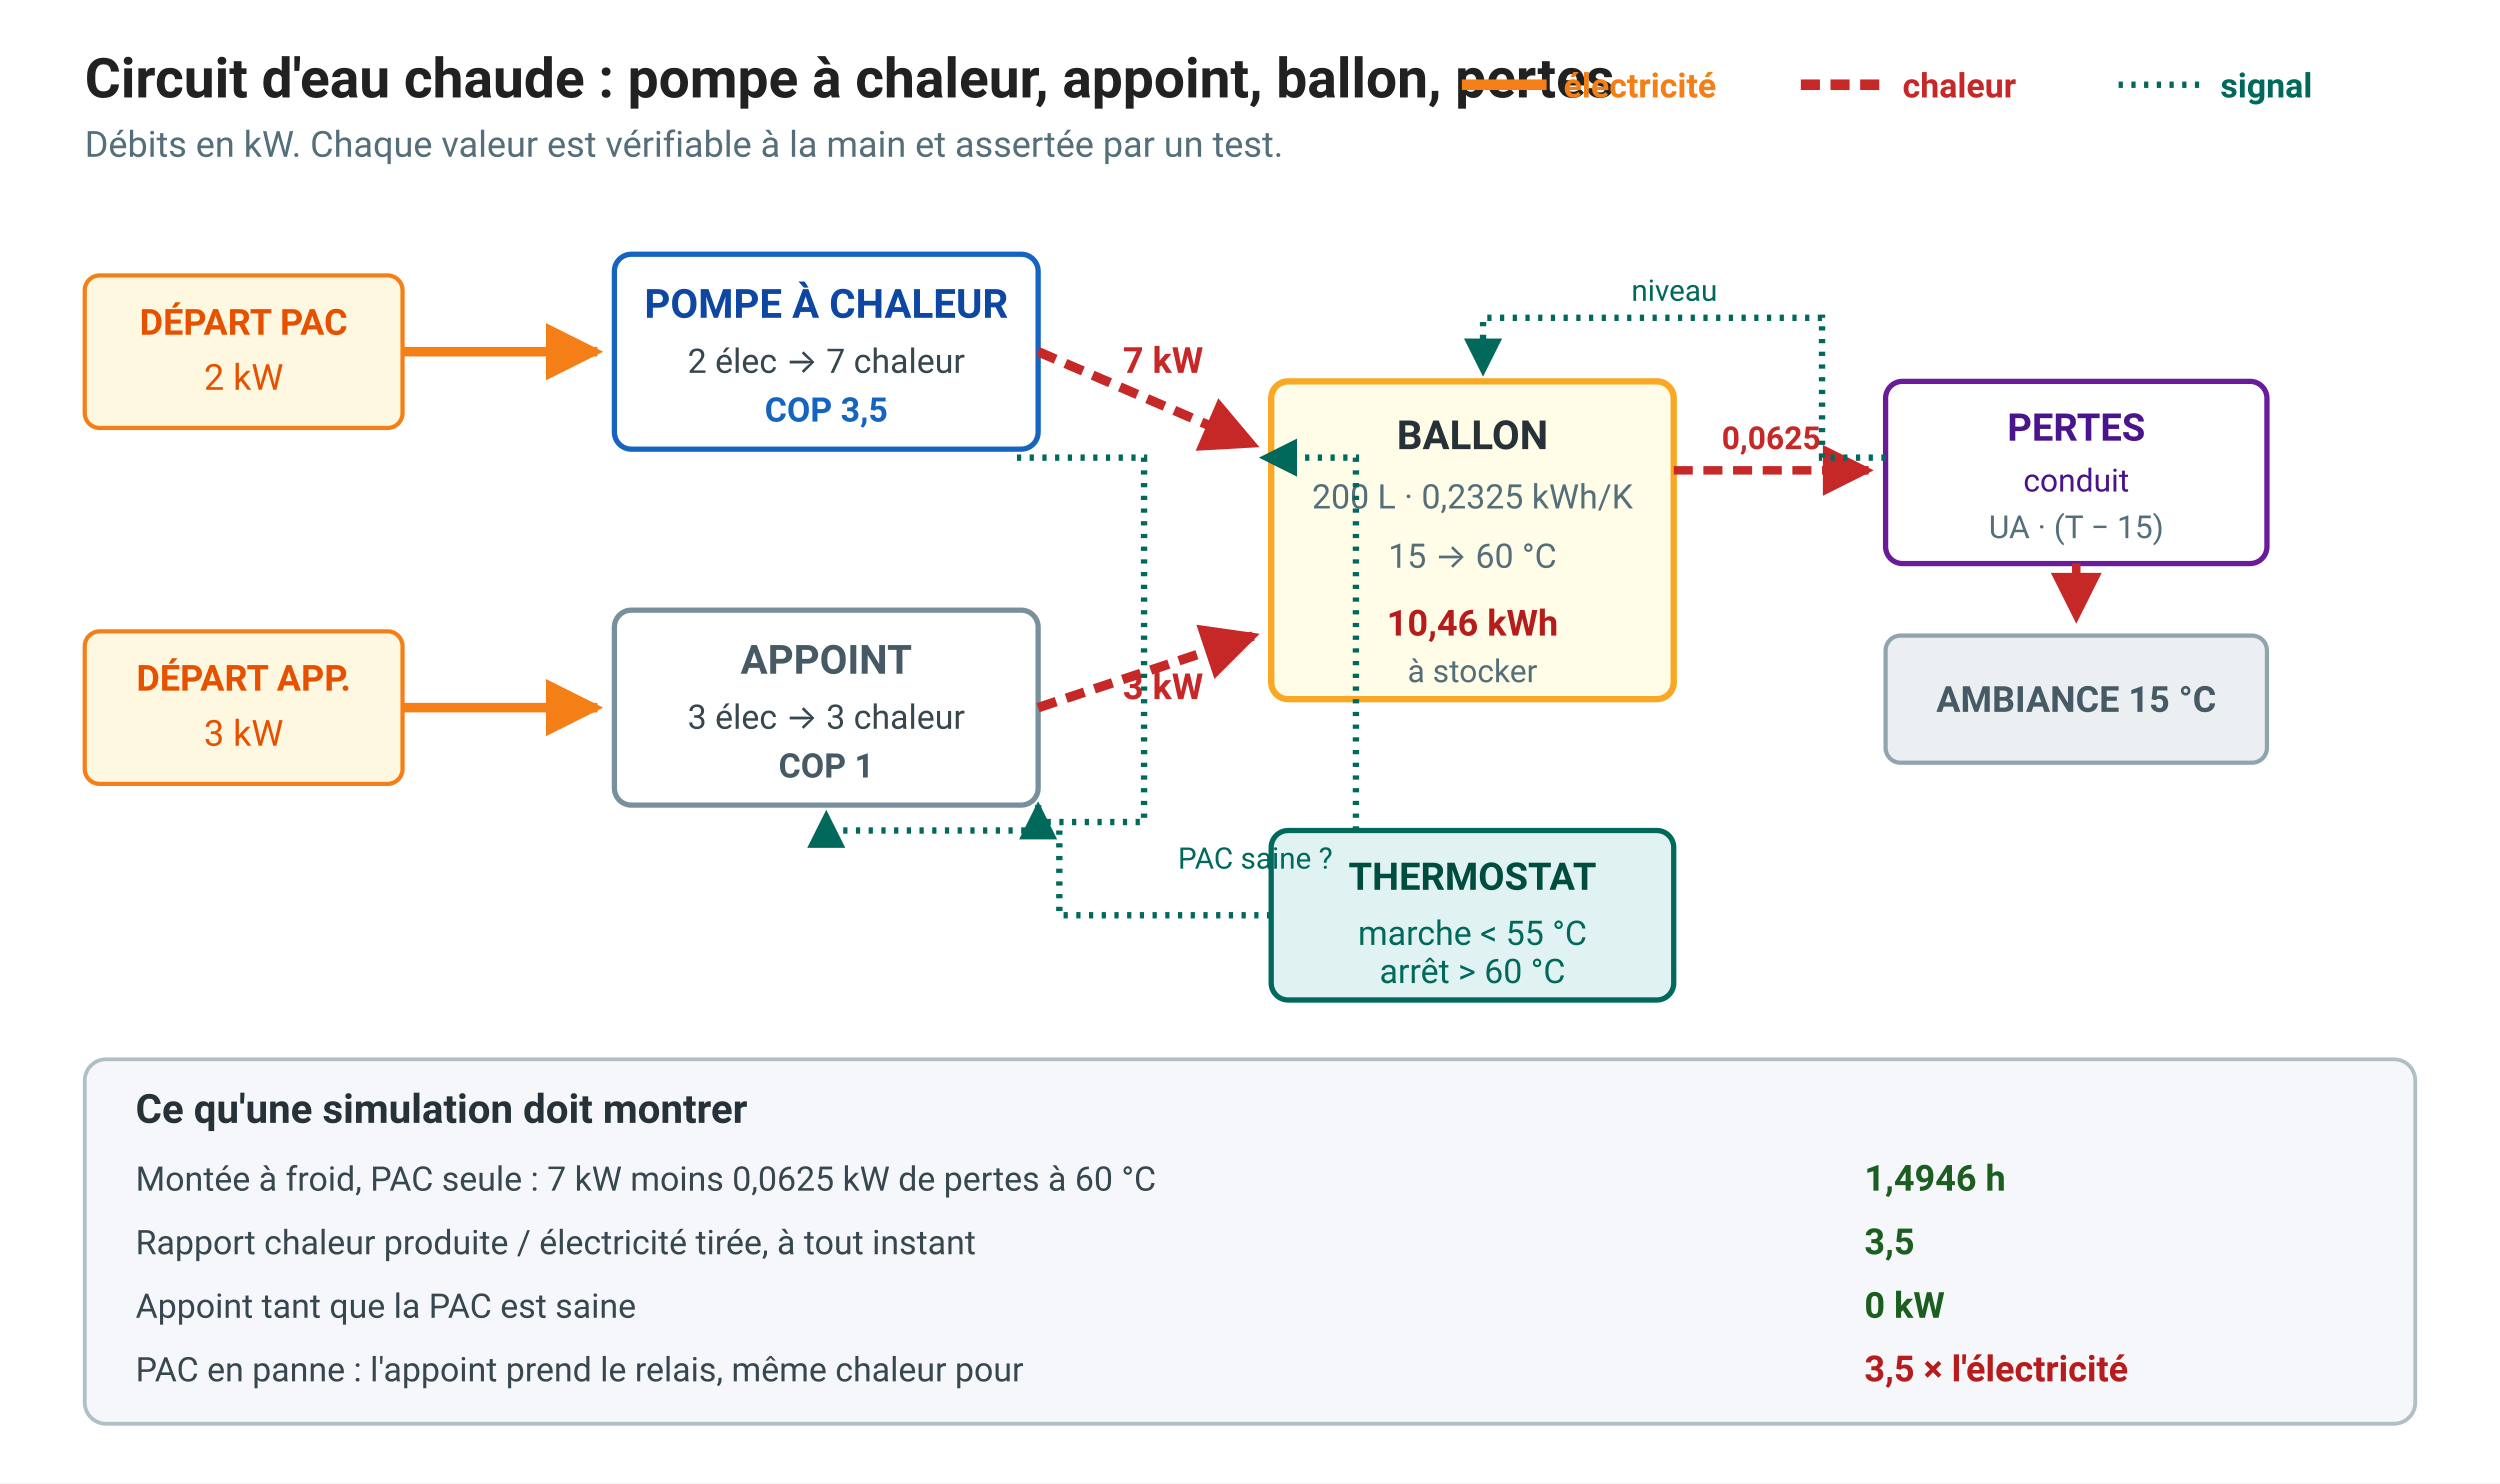
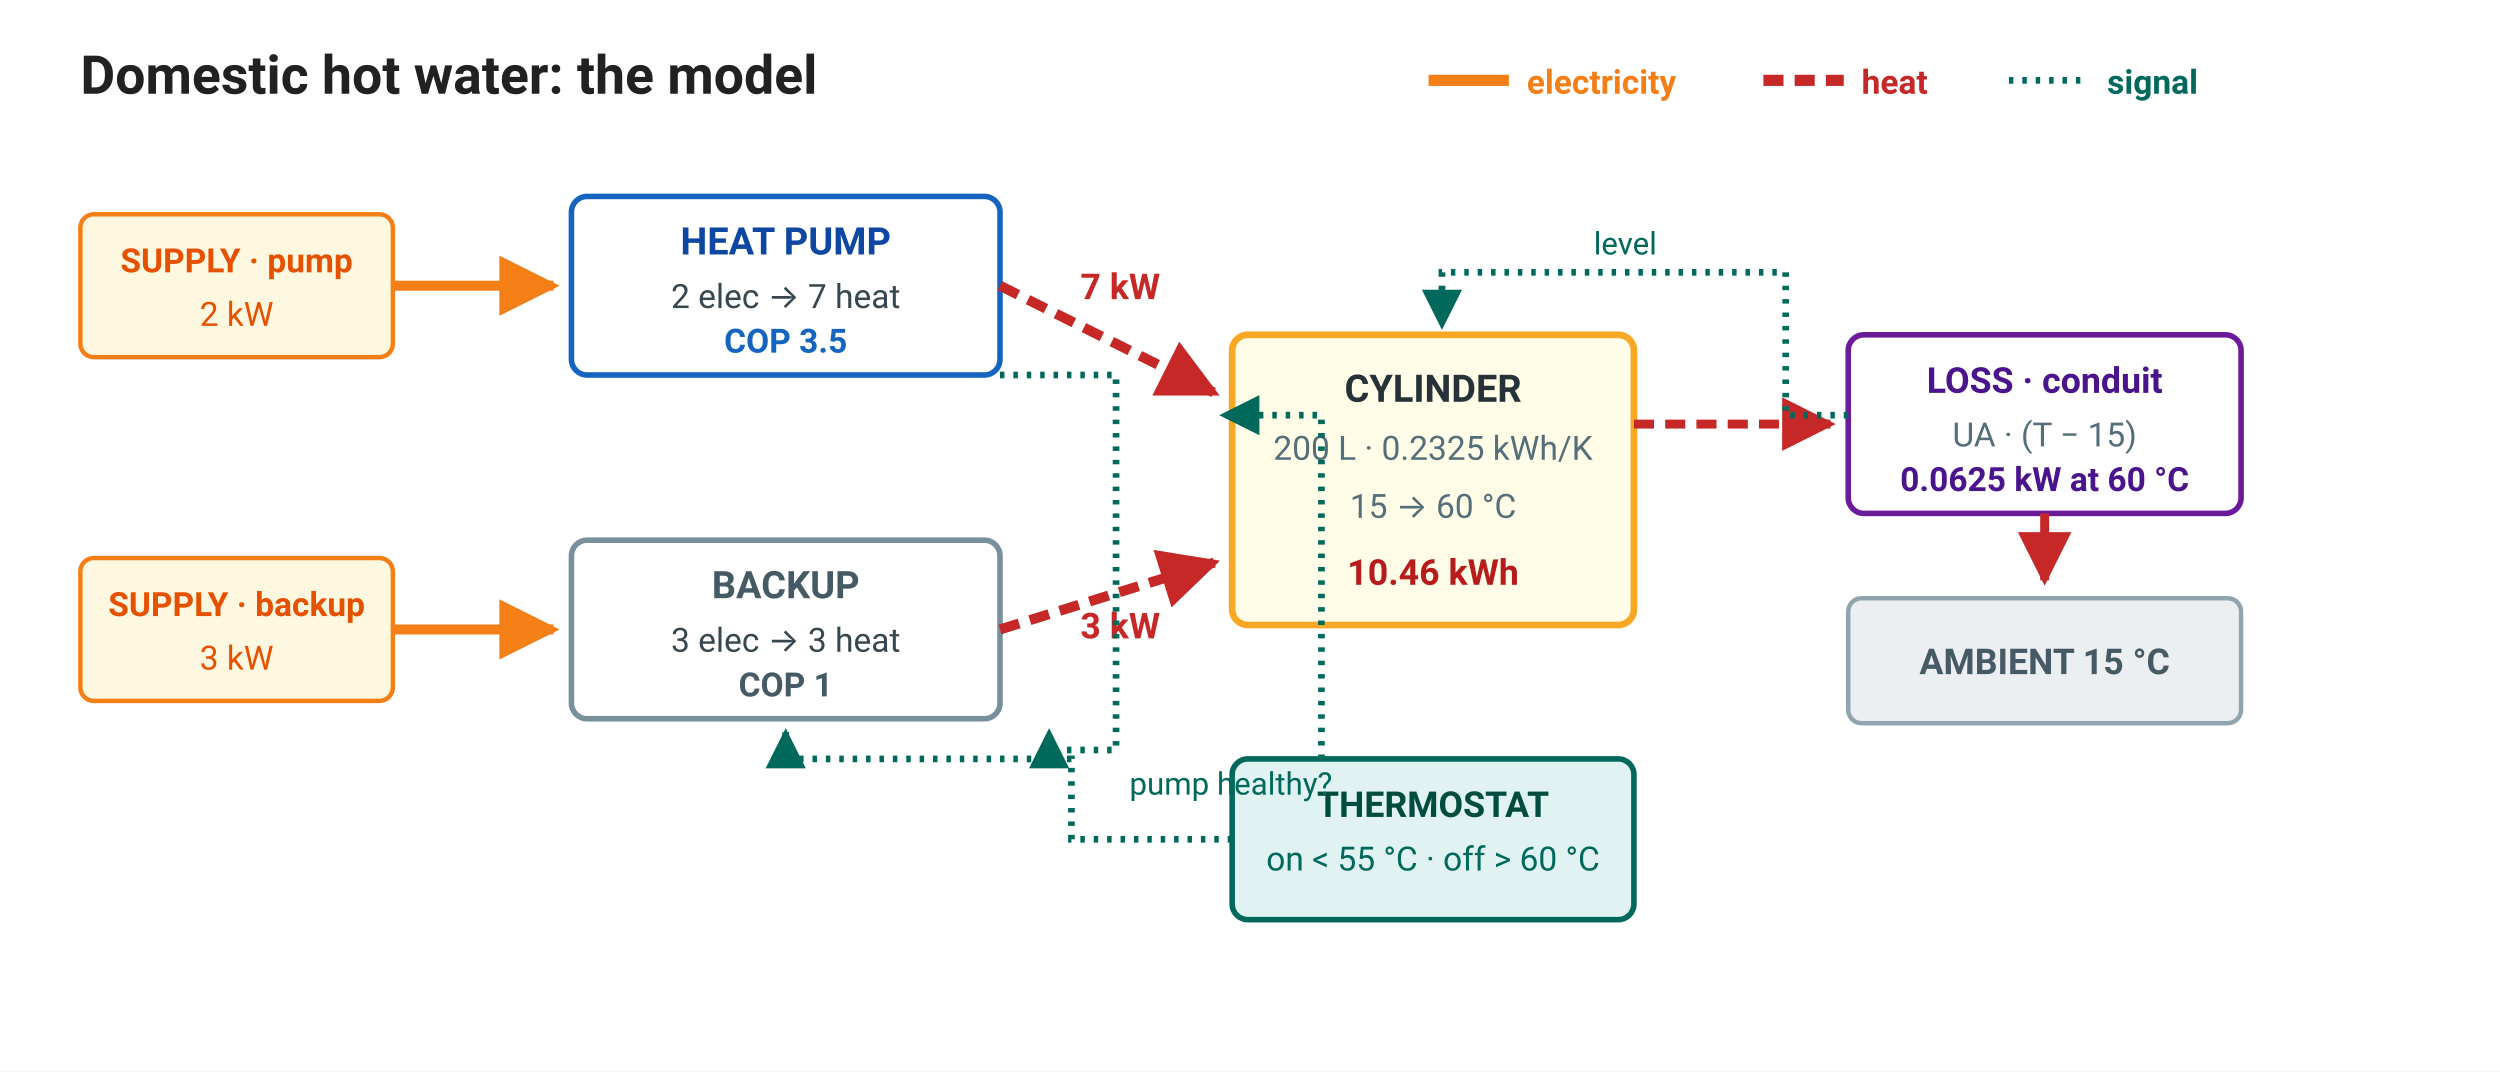
- <svg xmlns="http://www.w3.org/2000/svg" viewBox="0 0 1180 700" width="1180" height="700" font-family="system-ui, -apple-system, 'Segoe UI', Roboto, sans-serif">
-   <rect x="0" y="0" width="1180" height="700" fill="#ffffff" />
+ <svg xmlns="http://www.w3.org/2000/svg" viewBox="0 0 1120 480" width="1120" height="480" font-family="system-ui, -apple-system, 'Segoe UI', Roboto, sans-serif">
+   <rect x="0" y="0" width="1120" height="480" fill="#ffffff" />
  <defs>
    <marker id="dh-e" viewBox="0 0 10 10" refX="9" refY="5" markerWidth="6" markerHeight="6" orient="auto-start-reverse">
      <path d="M 0 0 L 10 5 L 0 10 z" fill="#f57f17" />
    </marker>
    <marker id="dh-h" viewBox="0 0 10 10" refX="9" refY="5" markerWidth="6" markerHeight="6" orient="auto-start-reverse">
      <path d="M 0 0 L 10 5 L 0 10 z" fill="#c62828" />
    </marker>
    <marker id="dh-s" viewBox="0 0 10 10" refX="9" refY="5" markerWidth="6" markerHeight="6" orient="auto-start-reverse">
      <path d="M 0 0 L 10 5 L 0 10 z" fill="#00695c" />
    </marker>
  </defs>
-   <text x="40" y="46" font-size="26" font-weight="700" fill="#212121">Circuit d'eau chaude : pompe à chaleur, appoint, ballon, pertes</text>
-   <text x="40" y="74" font-size="17" fill="#546e7a">Débits en kW. Chaque valeur est vérifiable à la main et assertée par un test.</text>
+   <text x="36" y="42" font-size="24" font-weight="700" fill="#212121">Domestic hot water: the model</text>
  <g id="legend">
-     <line x1="690" y1="40" x2="730" y2="40" stroke="#f57f17" stroke-width="5" />
-     <text x="738" y="46" font-size="16" fill="#f57f17" font-weight="600">électricité</text>
-     <line x1="850" y1="40" x2="890" y2="40" stroke="#c62828" stroke-width="5" stroke-dasharray="9 5" />
-     <text x="898" y="46" font-size="16" fill="#c62828" font-weight="600">chaleur</text>
-     <line x1="1000" y1="40" x2="1040" y2="40" stroke="#00695c" stroke-width="3" stroke-dasharray="2 4" />
-     <text x="1048" y="46" font-size="16" fill="#00695c" font-weight="600">signal</text>
+     <line x1="640" y1="36" x2="676" y2="36" stroke="#f57f17" stroke-width="5" />
+     <text x="684" y="42" font-size="15" fill="#f57f17" font-weight="600">electricity</text>
+     <line x1="790" y1="36" x2="826" y2="36" stroke="#c62828" stroke-width="5" stroke-dasharray="9 5" />
+     <text x="834" y="42" font-size="15" fill="#c62828" font-weight="600">heat</text>
+     <line x1="900" y1="36" x2="936" y2="36" stroke="#00695c" stroke-width="3" stroke-dasharray="2 4" />
+     <text x="944" y="42" font-size="15" fill="#00695c" font-weight="600">signal</text>
  </g>
-   <g id="supplies">
-     <rect x="40" y="130" width="150" height="72" rx="7" fill="#fff8e1" stroke="#f57f17" stroke-width="2" />
-     <text x="115" y="158" font-size="17" font-weight="700" fill="#e65100" text-anchor="middle">DÉPART PAC</text>
-     <text x="115" y="184" font-size="17" fill="#e65100" text-anchor="middle">2 kW</text>
-     <rect x="40" y="298" width="150" height="72" rx="7" fill="#fff8e1" stroke="#f57f17" stroke-width="2" />
-     <text x="115" y="326" font-size="17" font-weight="700" fill="#e65100" text-anchor="middle">DÉPART APP.</text>
-     <text x="115" y="352" font-size="17" fill="#e65100" text-anchor="middle">3 kW</text>
-   </g>
-   <g id="heaters">
-     <rect x="290" y="120" width="200" height="92" rx="8" fill="#ffffff" stroke="#1565c0" stroke-width="2.5" />
-     <text x="390" y="150" font-size="19" font-weight="700" fill="#0d47a1" text-anchor="middle">POMPE À CHALEUR</text>
-     <text x="390" y="176" font-size="16" fill="#37474f" text-anchor="middle">2 élec → 7 chaleur</text>
-     <text x="390" y="199" font-size="16" font-weight="600" fill="#1565c0" text-anchor="middle">COP 3,5</text>
-     <rect x="290" y="288" width="200" height="92" rx="8" fill="#ffffff" stroke="#78909c" stroke-width="2.5" />
-     <text x="390" y="318" font-size="19" font-weight="700" fill="#455a64" text-anchor="middle">APPOINT</text>
-     <text x="390" y="344" font-size="16" fill="#37474f" text-anchor="middle">3 élec → 3 chaleur</text>
-     <text x="390" y="367" font-size="16" font-weight="600" fill="#455a64" text-anchor="middle">COP 1</text>
-   </g>
-   <g id="tank">
-     <rect x="600" y="180" width="190" height="150" rx="8" fill="#fffde7" stroke="#f9a825" stroke-width="3" />
-     <text x="695" y="212" font-size="19" font-weight="700" fill="#263238" text-anchor="middle">BALLON</text>
-     <text x="695" y="240" font-size="16" fill="#546e7a" text-anchor="middle">200 L · 0,2325 kWh/K</text>
-     <text x="695" y="268" font-size="16" fill="#546e7a" text-anchor="middle">15 → 60 °C</text>
-     <text x="695" y="300" font-size="17" font-weight="700" fill="#b71c1c" text-anchor="middle">10,46 kWh</text>
-     <text x="695" y="322" font-size="15" fill="#546e7a" text-anchor="middle">à stocker</text>
-   </g>
-   <g id="thermostat">
-     <rect x="600" y="392" width="190" height="80" rx="8" fill="#e0f2f1" stroke="#00695c" stroke-width="2.5" />
-     <text x="695" y="420" font-size="18" font-weight="700" fill="#004d40" text-anchor="middle">THERMOSTAT</text>
-     <text x="695" y="446" font-size="16" fill="#00695c" text-anchor="middle">marche &lt; 55 °C</text>
-     <text x="695" y="464" font-size="16" fill="#00695c" text-anchor="middle">arrêt &gt; 60 °C</text>
-   </g>
-   <g id="losses">
-     <rect x="890" y="180" width="180" height="86" rx="8" fill="#ffffff" stroke="#6a1b9a" stroke-width="2.5" />
-     <text x="980" y="208" font-size="18" font-weight="700" fill="#4a148c" text-anchor="middle">PERTES</text>
-     <text x="980" y="232" font-size="15" fill="#4a148c" text-anchor="middle">conduit</text>
-     <text x="980" y="254" font-size="15" fill="#546e7a" text-anchor="middle">UA · (T − 15)</text>
-     <rect x="890" y="300" width="180" height="60" rx="7" fill="#eceff1" stroke="#90a4ae" stroke-width="2" />
-     <text x="980" y="336" font-size="17" font-weight="600" fill="#455a64" text-anchor="middle">AMBIANCE 15 °C</text>
-   </g>
-   <line x1="190" y1="166" x2="282" y2="166" stroke="#f57f17" stroke-width="4.5" marker-end="url(#dh-e)" />
-   <line x1="190" y1="334" x2="282" y2="334" stroke="#f57f17" stroke-width="4.5" marker-end="url(#dh-e)" />
-   <line x1="490" y1="166" x2="592" y2="210" stroke="#c62828" stroke-width="4.5" stroke-dasharray="9 5" marker-end="url(#dh-h)" />
-   <text x="530" y="176" font-size="17" font-weight="700" fill="#c62828">7 kW</text>
-   <line x1="490" y1="334" x2="592" y2="300" stroke="#c62828" stroke-width="4.5" stroke-dasharray="9 5" marker-end="url(#dh-h)" />
-   <text x="530" y="330" font-size="17" font-weight="700" fill="#c62828">3 kW</text>
-   <line x1="790" y1="222" x2="882" y2="222" stroke="#c62828" stroke-width="4" stroke-dasharray="9 5" marker-end="url(#dh-h)" />
-   <text x="836" y="212" font-size="15" fill="#c62828" text-anchor="middle" font-weight="600">0,0625</text>
-   <line x1="980" y1="266" x2="980" y2="292" stroke="#c62828" stroke-width="4" stroke-dasharray="9 5" marker-end="url(#dh-h)" />
-   <path d="M 600 432 L 500 432 L 500 392 L 390 392 L 390 384" fill="none" stroke="#00695c" stroke-width="3" stroke-dasharray="2 4" marker-end="url(#dh-s)" />
-   <path d="M 640 392 L 640 216 L 596 216" fill="none" stroke="#00695c" stroke-width="3" stroke-dasharray="2 4" marker-end="url(#dh-s)" />
-   <path d="M 480 216 L 540 216 L 540 388 L 490 388 L 490 380" fill="none" stroke="#00695c" stroke-width="3" stroke-dasharray="2 4" marker-end="url(#dh-s)" />
-   <text x="556" y="410" font-size="14" fill="#00695c">PAC saine ?</text>
-   <path d="M 890 216 L 860 216 L 860 150 L 700 150 L 700 176" fill="none" stroke="#00695c" stroke-width="3" stroke-dasharray="2 4" marker-end="url(#dh-s)" />
-   <text x="770" y="142" font-size="14" fill="#00695c">niveau</text>
-   <g id="expect">
-     <rect x="40" y="500" width="1100" height="172" rx="10" fill="#f5f7fa" stroke="#b0bec5" stroke-width="1.8" />
-     <text x="64" y="530" font-size="19" font-weight="700" fill="#263238">Ce qu'une simulation doit montrer</text>
-     <text x="64" y="562" font-size="16" fill="#37474f">Montée à froid, PAC seule : 7 kW moins 0,0625 kW de pertes à 60 °C</text>
-     <text x="880" y="562" font-size="17" font-weight="700" fill="#1b5e20">1,4946 h</text>
-     <text x="64" y="592" font-size="16" fill="#37474f">Rapport chaleur produite / électricité tirée, à tout instant</text>
-     <text x="880" y="592" font-size="17" font-weight="700" fill="#1b5e20">3,5</text>
-     <text x="64" y="622" font-size="16" fill="#37474f">Appoint tant que la PAC est saine</text>
-     <text x="880" y="622" font-size="17" font-weight="700" fill="#1b5e20">0 kW</text>
-     <text x="64" y="652" font-size="16" fill="#37474f">PAC en panne : l'appoint prend le relais, même chaleur pour</text>
-     <text x="880" y="652" font-size="17" font-weight="700" fill="#b71c1c">3,5 × l'électricité</text>
-   </g>
+   <rect x="36" y="96" width="140" height="64" rx="6" fill="#fff8e1" stroke="#f57f17" stroke-width="2" />
+   <text x="106" y="122" font-size="15" font-weight="700" fill="#e65100" text-anchor="middle">SUPPLY · pump</text>
+   <text x="106" y="146" font-size="15" fill="#e65100" text-anchor="middle">2 kW</text>
+   <rect x="36" y="250" width="140" height="64" rx="6" fill="#fff8e1" stroke="#f57f17" stroke-width="2" />
+   <text x="106" y="276" font-size="15" font-weight="700" fill="#e65100" text-anchor="middle">SUPPLY · backup</text>
+   <text x="106" y="300" font-size="15" fill="#e65100" text-anchor="middle">3 kW</text>
+   <rect x="256" y="88" width="192" height="80" rx="7" fill="#ffffff" stroke="#1565c0" stroke-width="2.5" />
+   <text x="352" y="114" font-size="17" font-weight="700" fill="#0d47a1" text-anchor="middle">HEAT PUMP</text>
+   <text x="352" y="138" font-size="15" fill="#37474f" text-anchor="middle">2 elec → 7 heat</text>
+   <text x="352" y="158" font-size="15" font-weight="600" fill="#1565c0" text-anchor="middle">COP 3.5</text>
+   <rect x="256" y="242" width="192" height="80" rx="7" fill="#ffffff" stroke="#78909c" stroke-width="2.5" />
+   <text x="352" y="268" font-size="17" font-weight="700" fill="#455a64" text-anchor="middle">BACKUP</text>
+   <text x="352" y="292" font-size="15" fill="#37474f" text-anchor="middle">3 elec → 3 heat</text>
+   <text x="352" y="312" font-size="15" font-weight="600" fill="#455a64" text-anchor="middle">COP 1</text>
+   <rect x="552" y="150" width="180" height="130" rx="7" fill="#fffde7" stroke="#f9a825" stroke-width="3" />
+   <text x="642" y="180" font-size="17" font-weight="700" fill="#263238" text-anchor="middle">CYLINDER</text>
+   <text x="642" y="206" font-size="15" fill="#546e7a" text-anchor="middle">200 L · 0.2325 kWh/K</text>
+   <text x="642" y="232" font-size="15" fill="#546e7a" text-anchor="middle">15 → 60 °C</text>
+   <text x="642" y="262" font-size="16" font-weight="700" fill="#b71c1c" text-anchor="middle">10.46 kWh</text>
+   <rect x="552" y="340" width="180" height="72" rx="7" fill="#e0f2f1" stroke="#00695c" stroke-width="2.5" />
+   <text x="642" y="366" font-size="16" font-weight="700" fill="#004d40" text-anchor="middle">THERMOSTAT</text>
+   <text x="642" y="390" font-size="15" fill="#00695c" text-anchor="middle">on &lt; 55 °C · off &gt; 60 °C</text>
+   <rect x="828" y="150" width="176" height="80" rx="7" fill="#ffffff" stroke="#6a1b9a" stroke-width="2.5" />
+   <text x="916" y="176" font-size="16" font-weight="700" fill="#4a148c" text-anchor="middle">LOSS · conduit</text>
+   <text x="916" y="200" font-size="15" fill="#546e7a" text-anchor="middle">UA · (T − 15)</text>
+   <text x="916" y="220" font-size="15" font-weight="600" fill="#4a148c" text-anchor="middle">0.0625 kW at 60 °C</text>
+   <rect x="828" y="268" width="176" height="56" rx="6" fill="#eceff1" stroke="#90a4ae" stroke-width="2" />
+   <text x="916" y="302" font-size="16" font-weight="600" fill="#455a64" text-anchor="middle">AMBIENT 15 °C</text>
+   <line x1="176" y1="128" x2="248" y2="128" stroke="#f57f17" stroke-width="4.5" marker-end="url(#dh-e)" />
+   <line x1="176" y1="282" x2="248" y2="282" stroke="#f57f17" stroke-width="4.5" marker-end="url(#dh-e)" />
+   <line x1="448" y1="128" x2="544" y2="176" stroke="#c62828" stroke-width="4.5" stroke-dasharray="9 5" marker-end="url(#dh-h)" />
+   <text x="484" y="134" font-size="16" font-weight="700" fill="#c62828">7 kW</text>
+   <line x1="448" y1="282" x2="544" y2="252" stroke="#c62828" stroke-width="4.5" stroke-dasharray="9 5" marker-end="url(#dh-h)" />
+   <text x="484" y="286" font-size="16" font-weight="700" fill="#c62828">3 kW</text>
+   <line x1="732" y1="190" x2="820" y2="190" stroke="#c62828" stroke-width="4" stroke-dasharray="9 5" marker-end="url(#dh-h)" />
+   <line x1="916" y1="230" x2="916" y2="260" stroke="#c62828" stroke-width="4" stroke-dasharray="9 5" marker-end="url(#dh-h)" />
+   <path d="M 552 376 L 480 376 L 480 340 L 352 340 L 352 328" fill="none" stroke="#00695c" stroke-width="3" stroke-dasharray="2 4" marker-end="url(#dh-s)" />
+   <path d="M 592 340 L 592 186 L 548 186" fill="none" stroke="#00695c" stroke-width="3" stroke-dasharray="2 4" marker-end="url(#dh-s)" />
+   <path d="M 448 168 L 500 168 L 500 336 L 470 336 L 470 328" fill="none" stroke="#00695c" stroke-width="3" stroke-dasharray="2 4" marker-end="url(#dh-s)" />
+   <text x="506" y="356" font-size="14" fill="#00695c">pump healthy?</text>
+   <path d="M 828 186 L 800 186 L 800 122 L 646 122 L 646 146" fill="none" stroke="#00695c" stroke-width="3" stroke-dasharray="2 4" marker-end="url(#dh-s)" />
+   <text x="714" y="114" font-size="14" fill="#00695c">level</text>
</svg>
